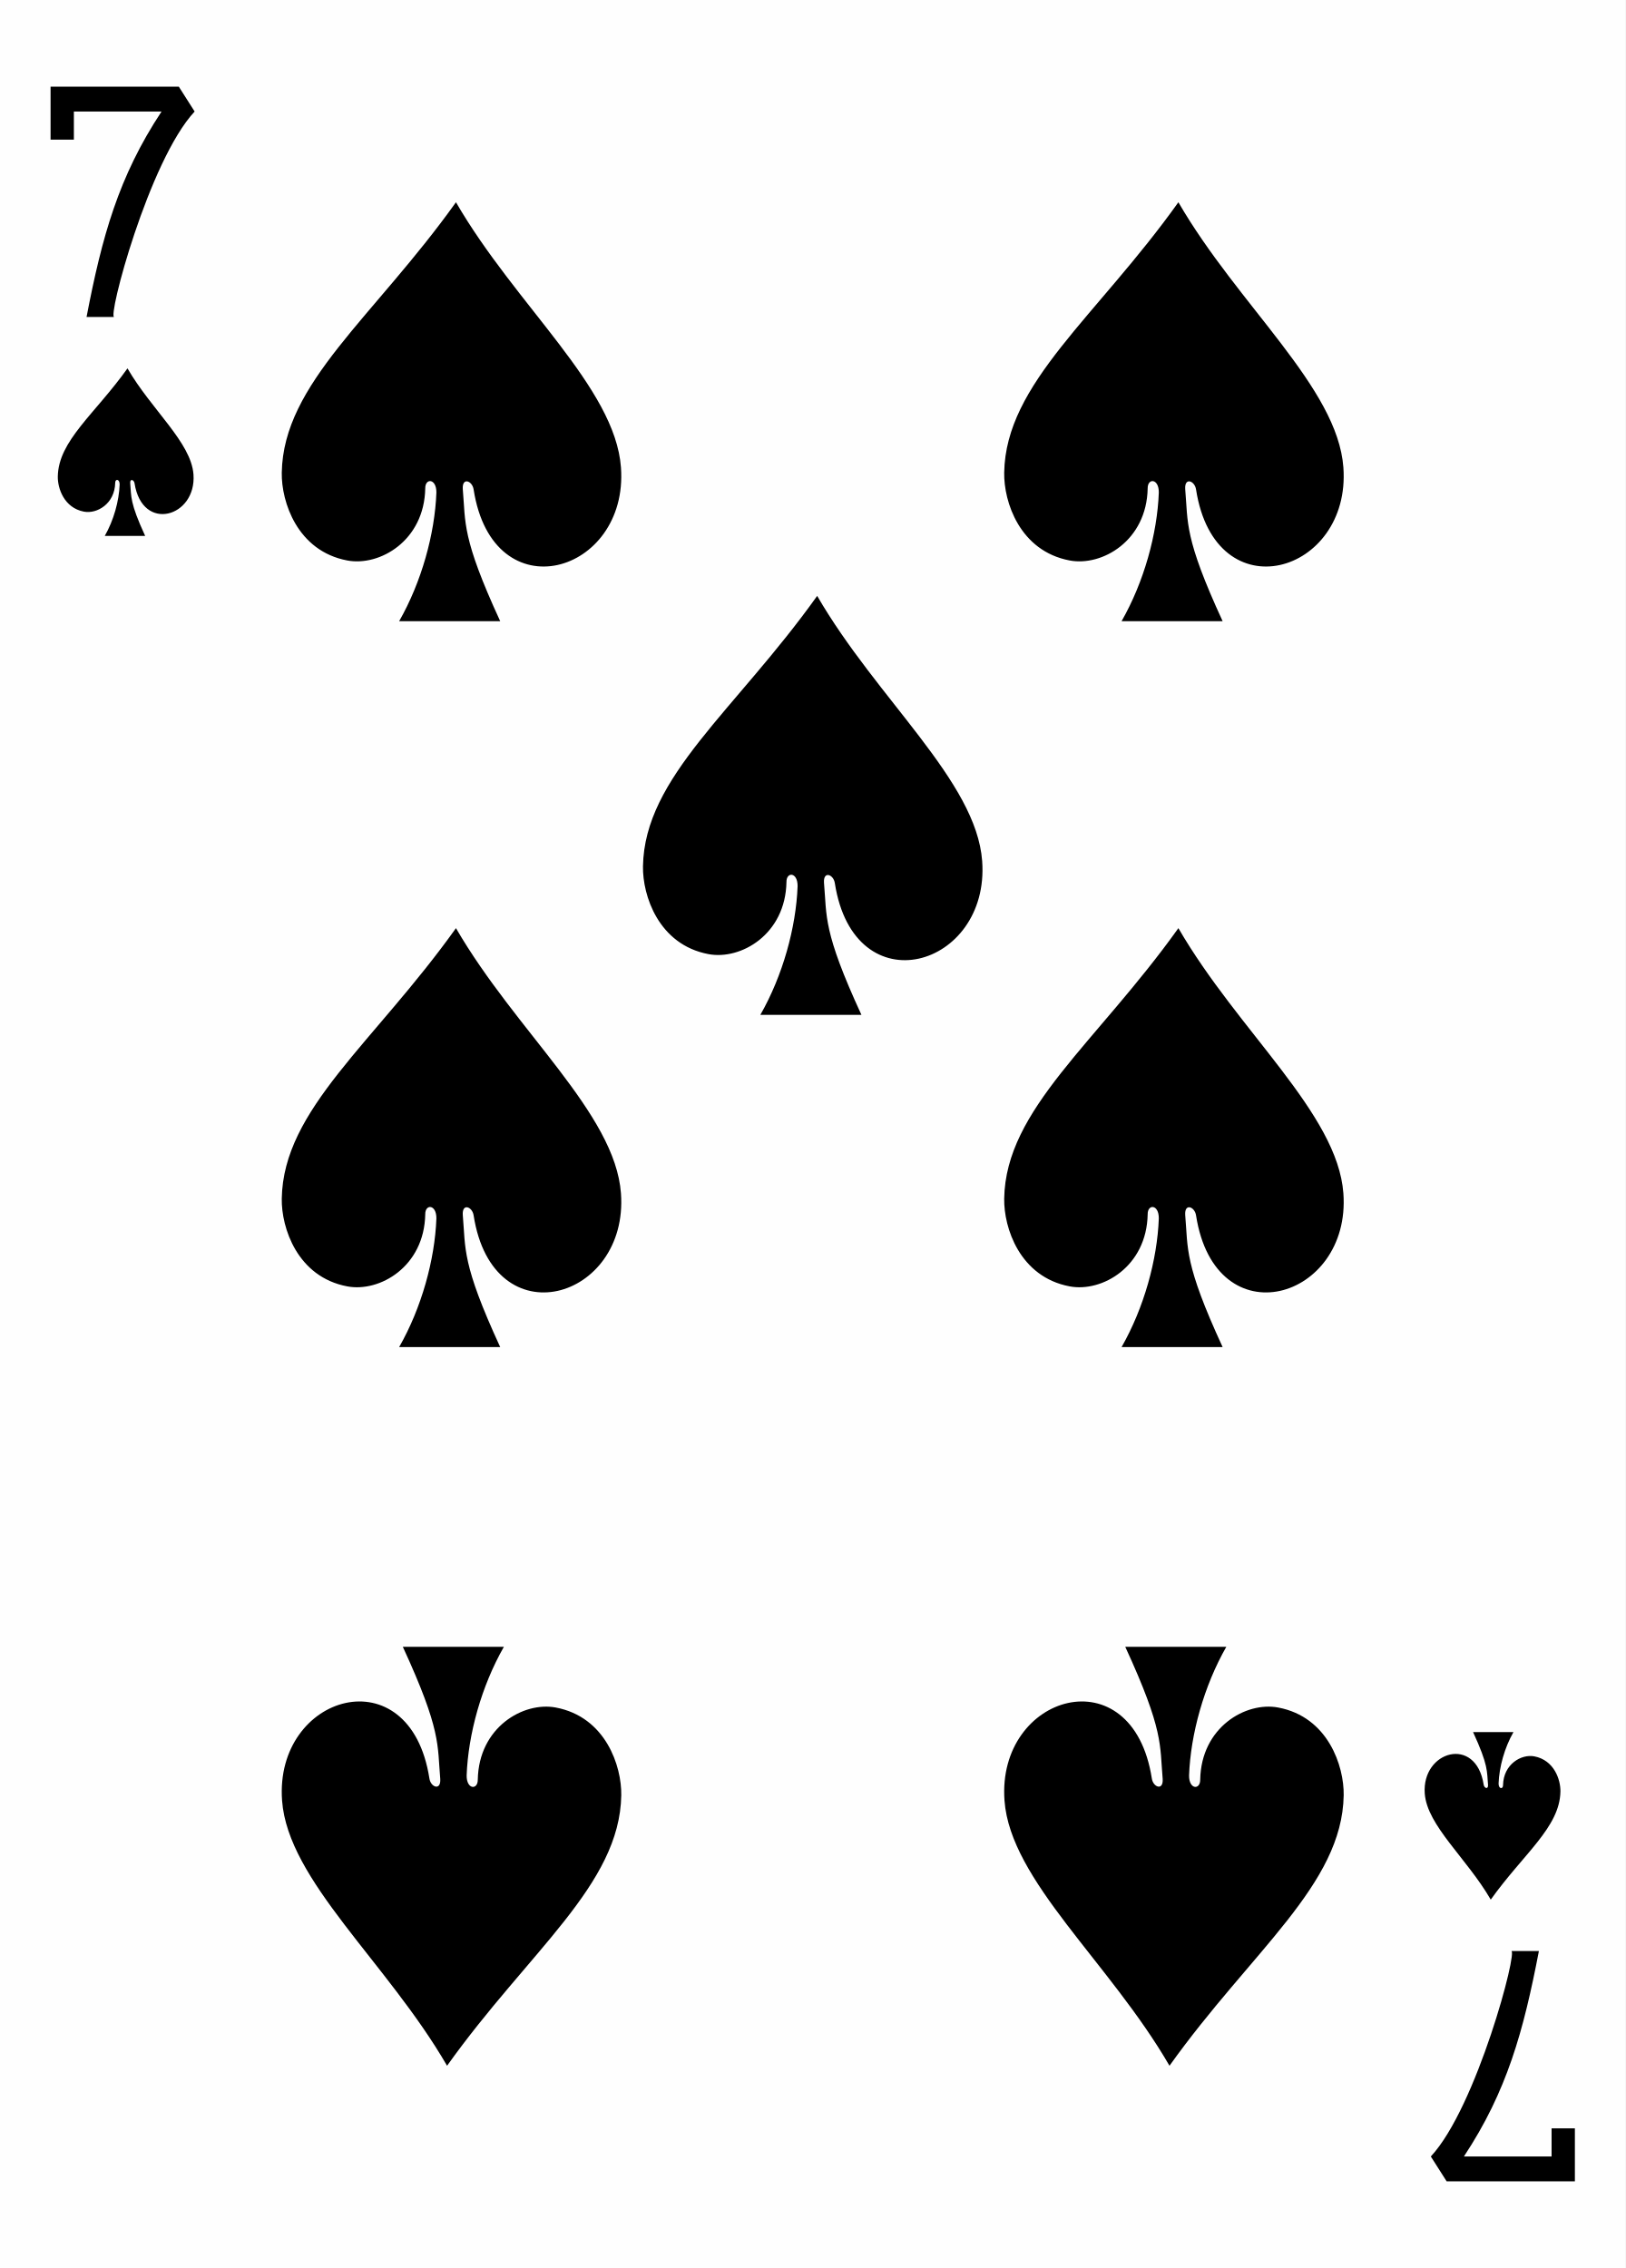
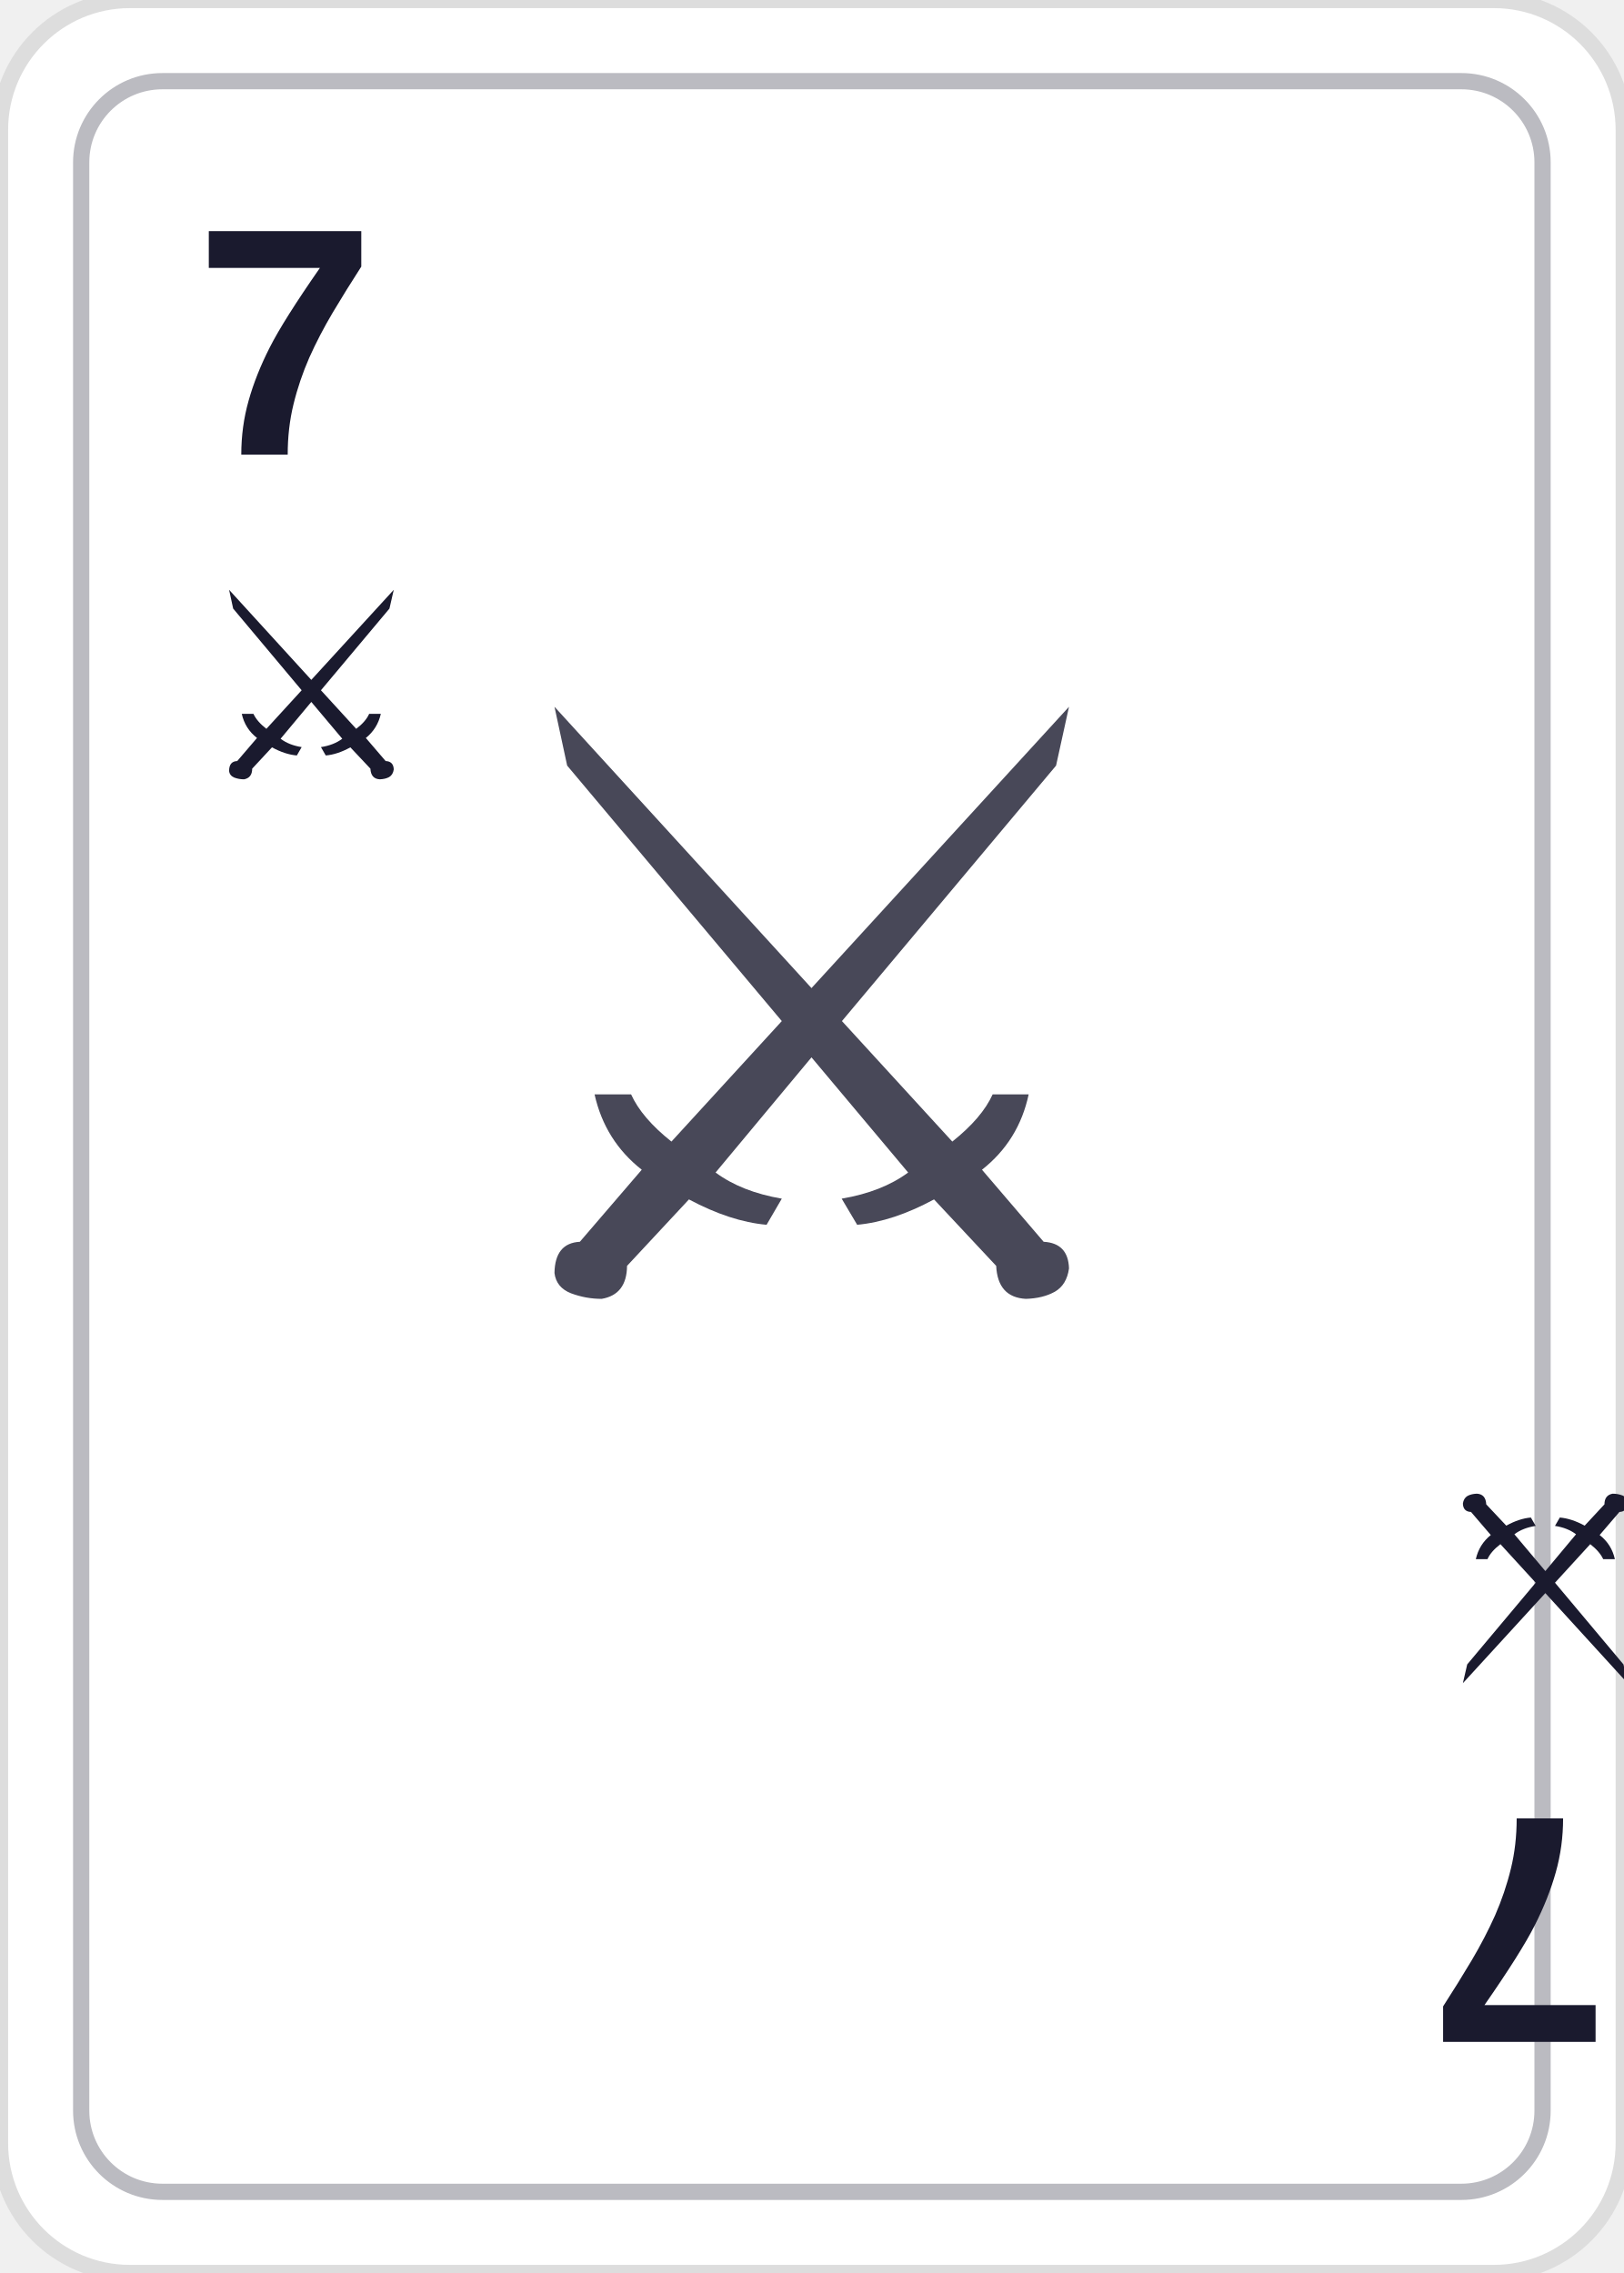
- <svg xmlns="http://www.w3.org/2000/svg" xmlns:xlink="http://www.w3.org/1999/xlink" version="1.2" baseProfile="tiny" viewBox="0 0 225 314" width="225px" height="314px">
-   <defs>
-     <style>
-                 .maxi-card { display: block; }
-                 .mini-card { display: none; }
-         </style>
-     <path id="suit" d="M26.406,40.187c0.015-1.979-1.561-2.017-1.542-0.573c-0.133,7.257-6.311,10.83-10.799,9.982             c-6.92-1.307-9.129-8.129-9.062-12.148C5.205,25.046,17.775,15.9,29.116,0c8.311,14.351,22.028,25.623,22.839,36.717             c1.08,14.749-17.711,20.25-20.394,3.06c-0.173-1.214-1.613-1.759-1.501-0.063c0.408,4.711-0.171,6.674,5.179,18.287H21.252             C24.351,52.574,26.195,45.911,26.406,40.187L26.406,40.187z" />
-     <path id="numeral" d="M4.981,31.887C7.113,20.799,9.39,12.478,15.361,3.441H3.226v3.891H0V0h17.754l2.188,3.44c-6.34,6.797-12.146,28.769-11.119,28.446H4.981z" />
-   </defs>
-   <rect width="100%" height="100%" fill="#fefefe" />
-   <g class="maxi-card">
-     <use xlink:href="#numeral" transform="matrix(1,0,0,1,7,12)" />
-     <use xlink:href="#suit" transform="matrix(0.4,0,0,0.4,6,51)" />
-     <use xlink:href="#numeral" transform="matrix(-1,0,0,-1,218,302)" />
-     <use xlink:href="#suit" transform="matrix(-0.4,0,0,-0.4,218,263)" />
-     <use xlink:href="#suit" transform="matrix(1,0,0,1,34,28)" />
-     <use xlink:href="#suit" transform="matrix(1,0,0,1,134,28)" />
-     <use xlink:href="#suit" transform="matrix(1,0,0,1,84,82.5)" />
-     <use xlink:href="#suit" transform="matrix(1,0,0,1,34,128.5)" />
-     <use xlink:href="#suit" transform="matrix(1,0,0,1,134,128.5)" />
-     <use xlink:href="#suit" transform="matrix(-1,0,0,-1,91,286)" />
-     <use xlink:href="#suit" transform="matrix(-1,0,0,-1,191,286)" />
-   </g>
+ <svg xmlns="http://www.w3.org/2000/svg" width="100" height="140" viewBox="0 0 100 140">
+   <rect width="100" height="140" rx="8" fill="white" stroke="#ddd" stroke-width="1" />
+   <text x="12" y="28" font-family="Arial, sans-serif" font-size="20" font-weight="bold" fill="#1a1a2e">7</text>
+   <text x="12" y="48" font-family="Arial, sans-serif" font-size="16" fill="#1a1a2e">⚔️</text>
+   <text x="50" y="80" font-family="Arial, sans-serif" font-size="50" text-anchor="middle" fill="#1a1a2e" opacity="0.8">⚔️</text>
+   <text x="88" y="112" font-family="Arial, sans-serif" font-size="20" font-weight="bold" fill="#1a1a2e" text-anchor="end" transform="rotate(180 88 112)">7</text>
+   <text x="88" y="92" font-family="Arial, sans-serif" font-size="16" fill="#1a1a2e" text-anchor="end" transform="rotate(180 88 92)">⚔️</text>
+   <rect x="5" y="5" width="90" height="130" rx="5" fill="none" stroke="#1a1a2e" stroke-width="1" opacity="0.3" />
</svg>
